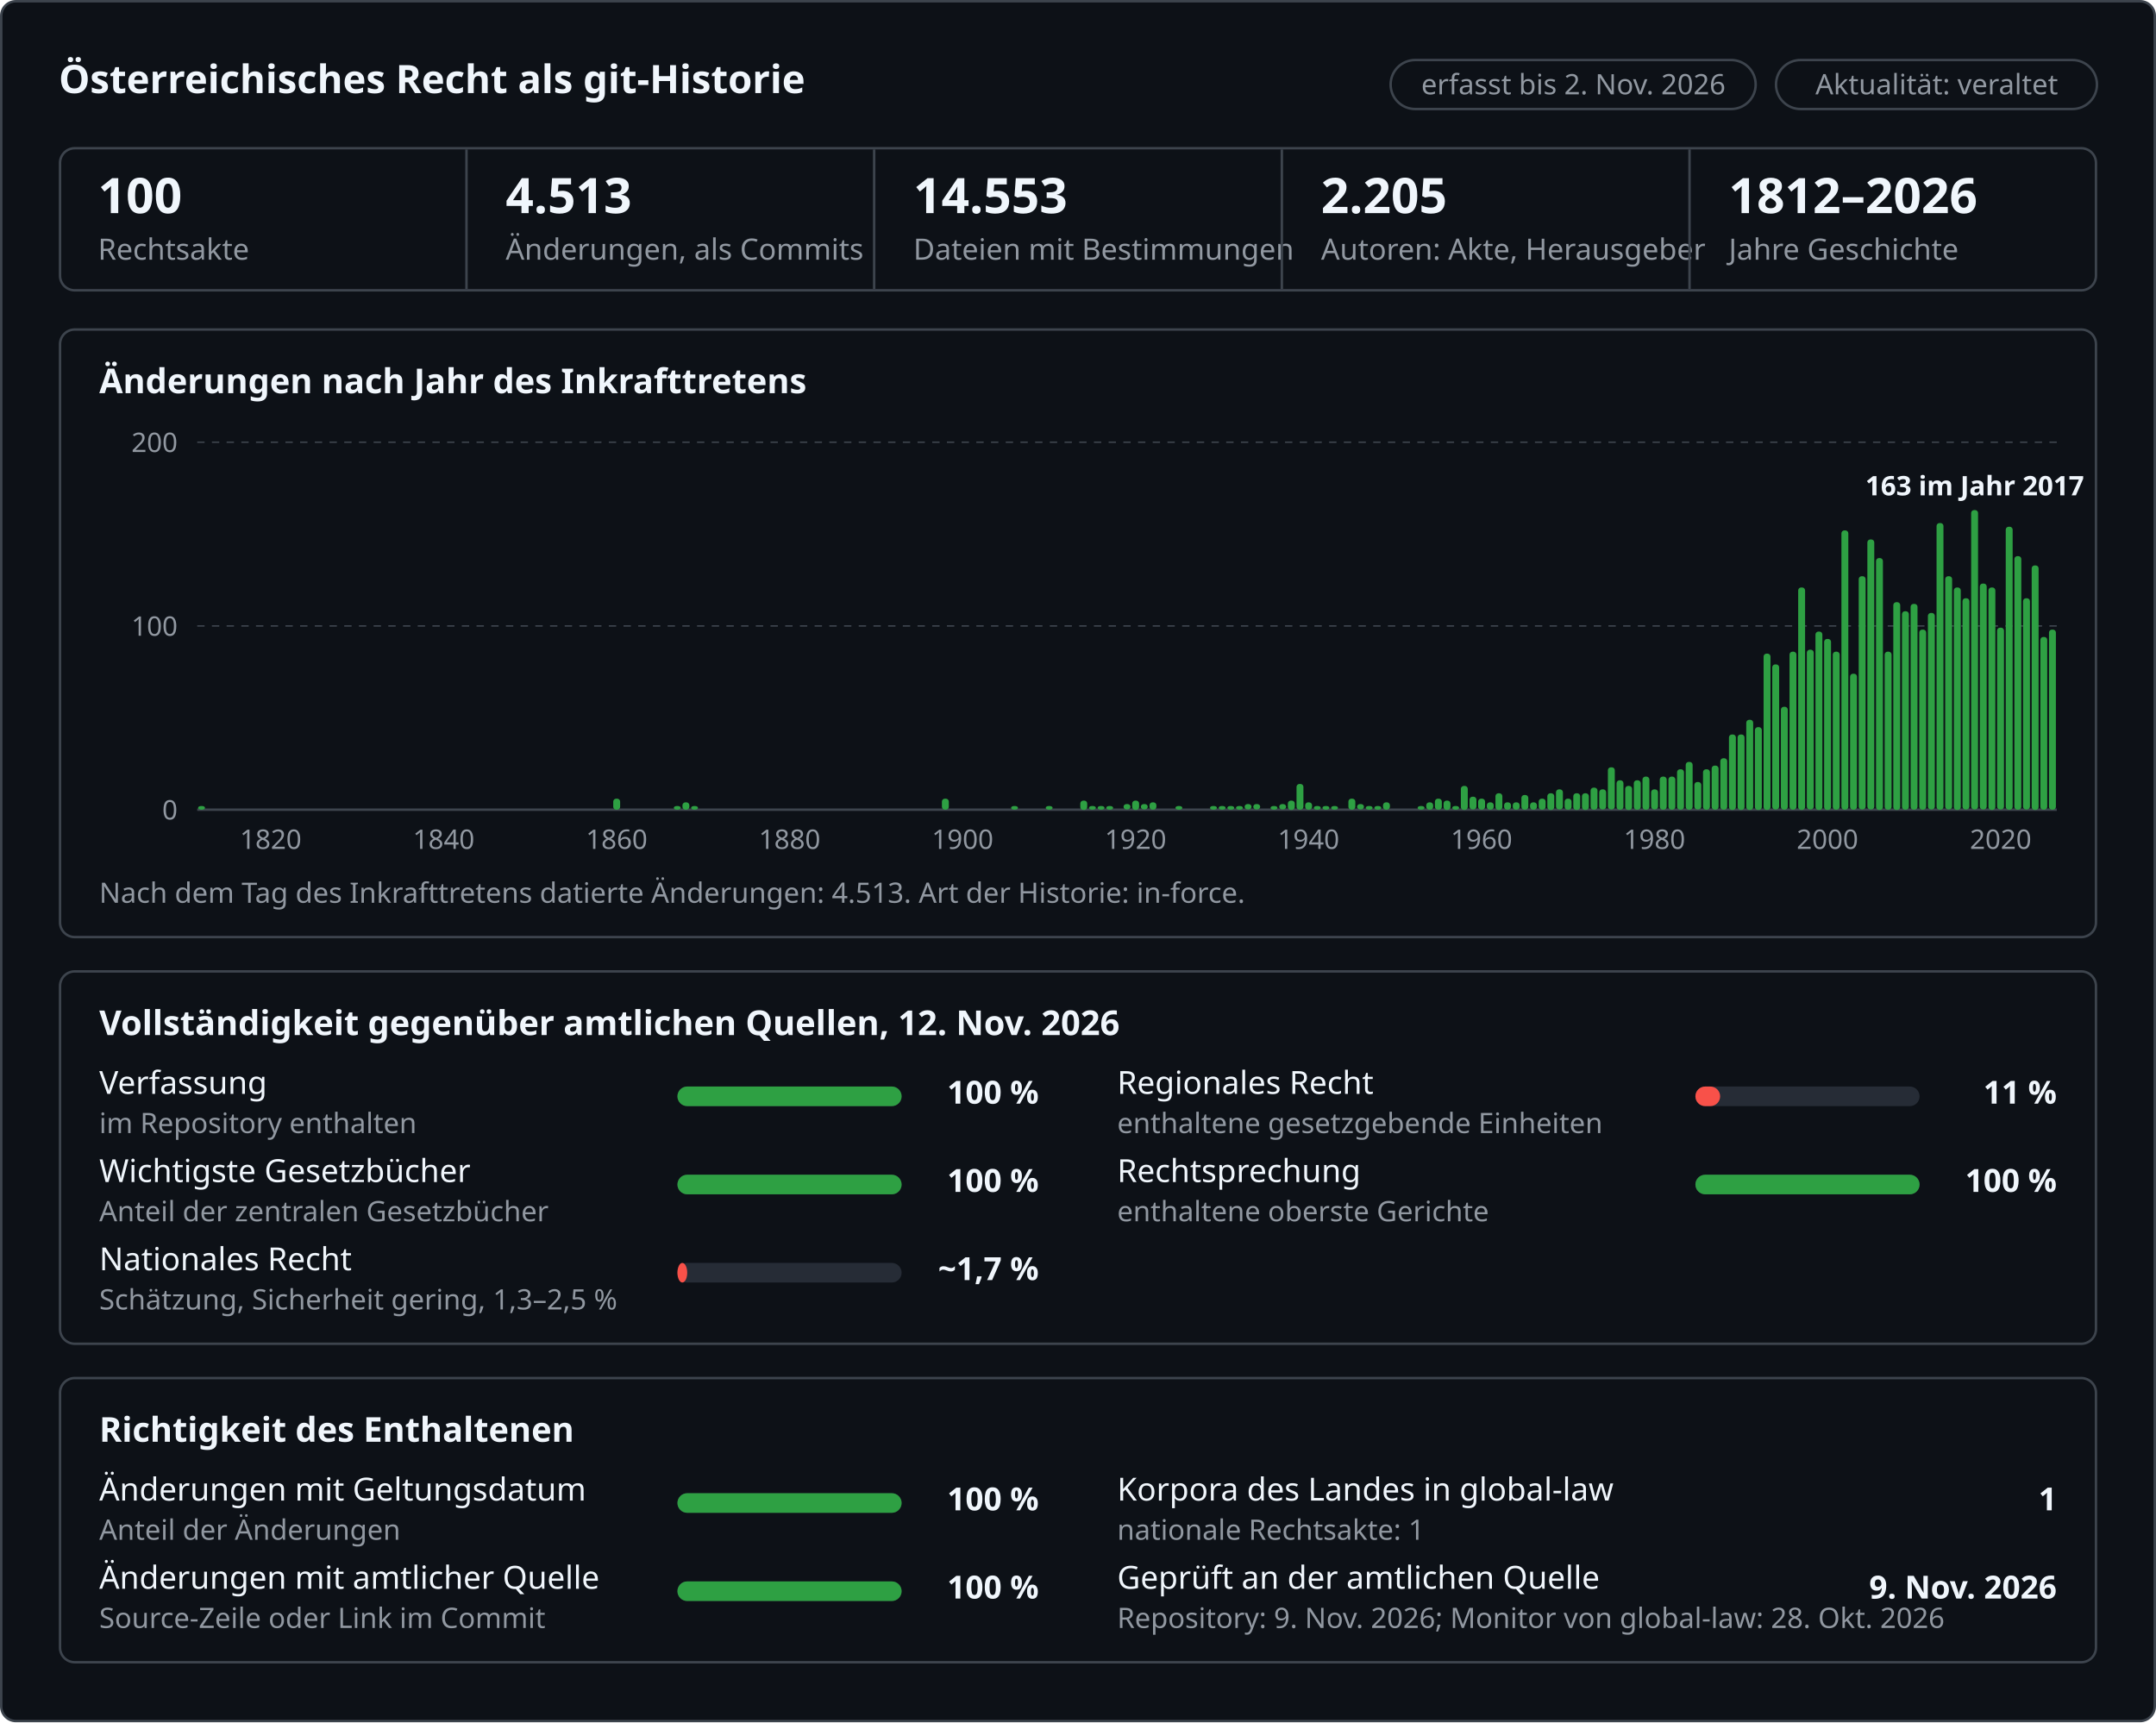
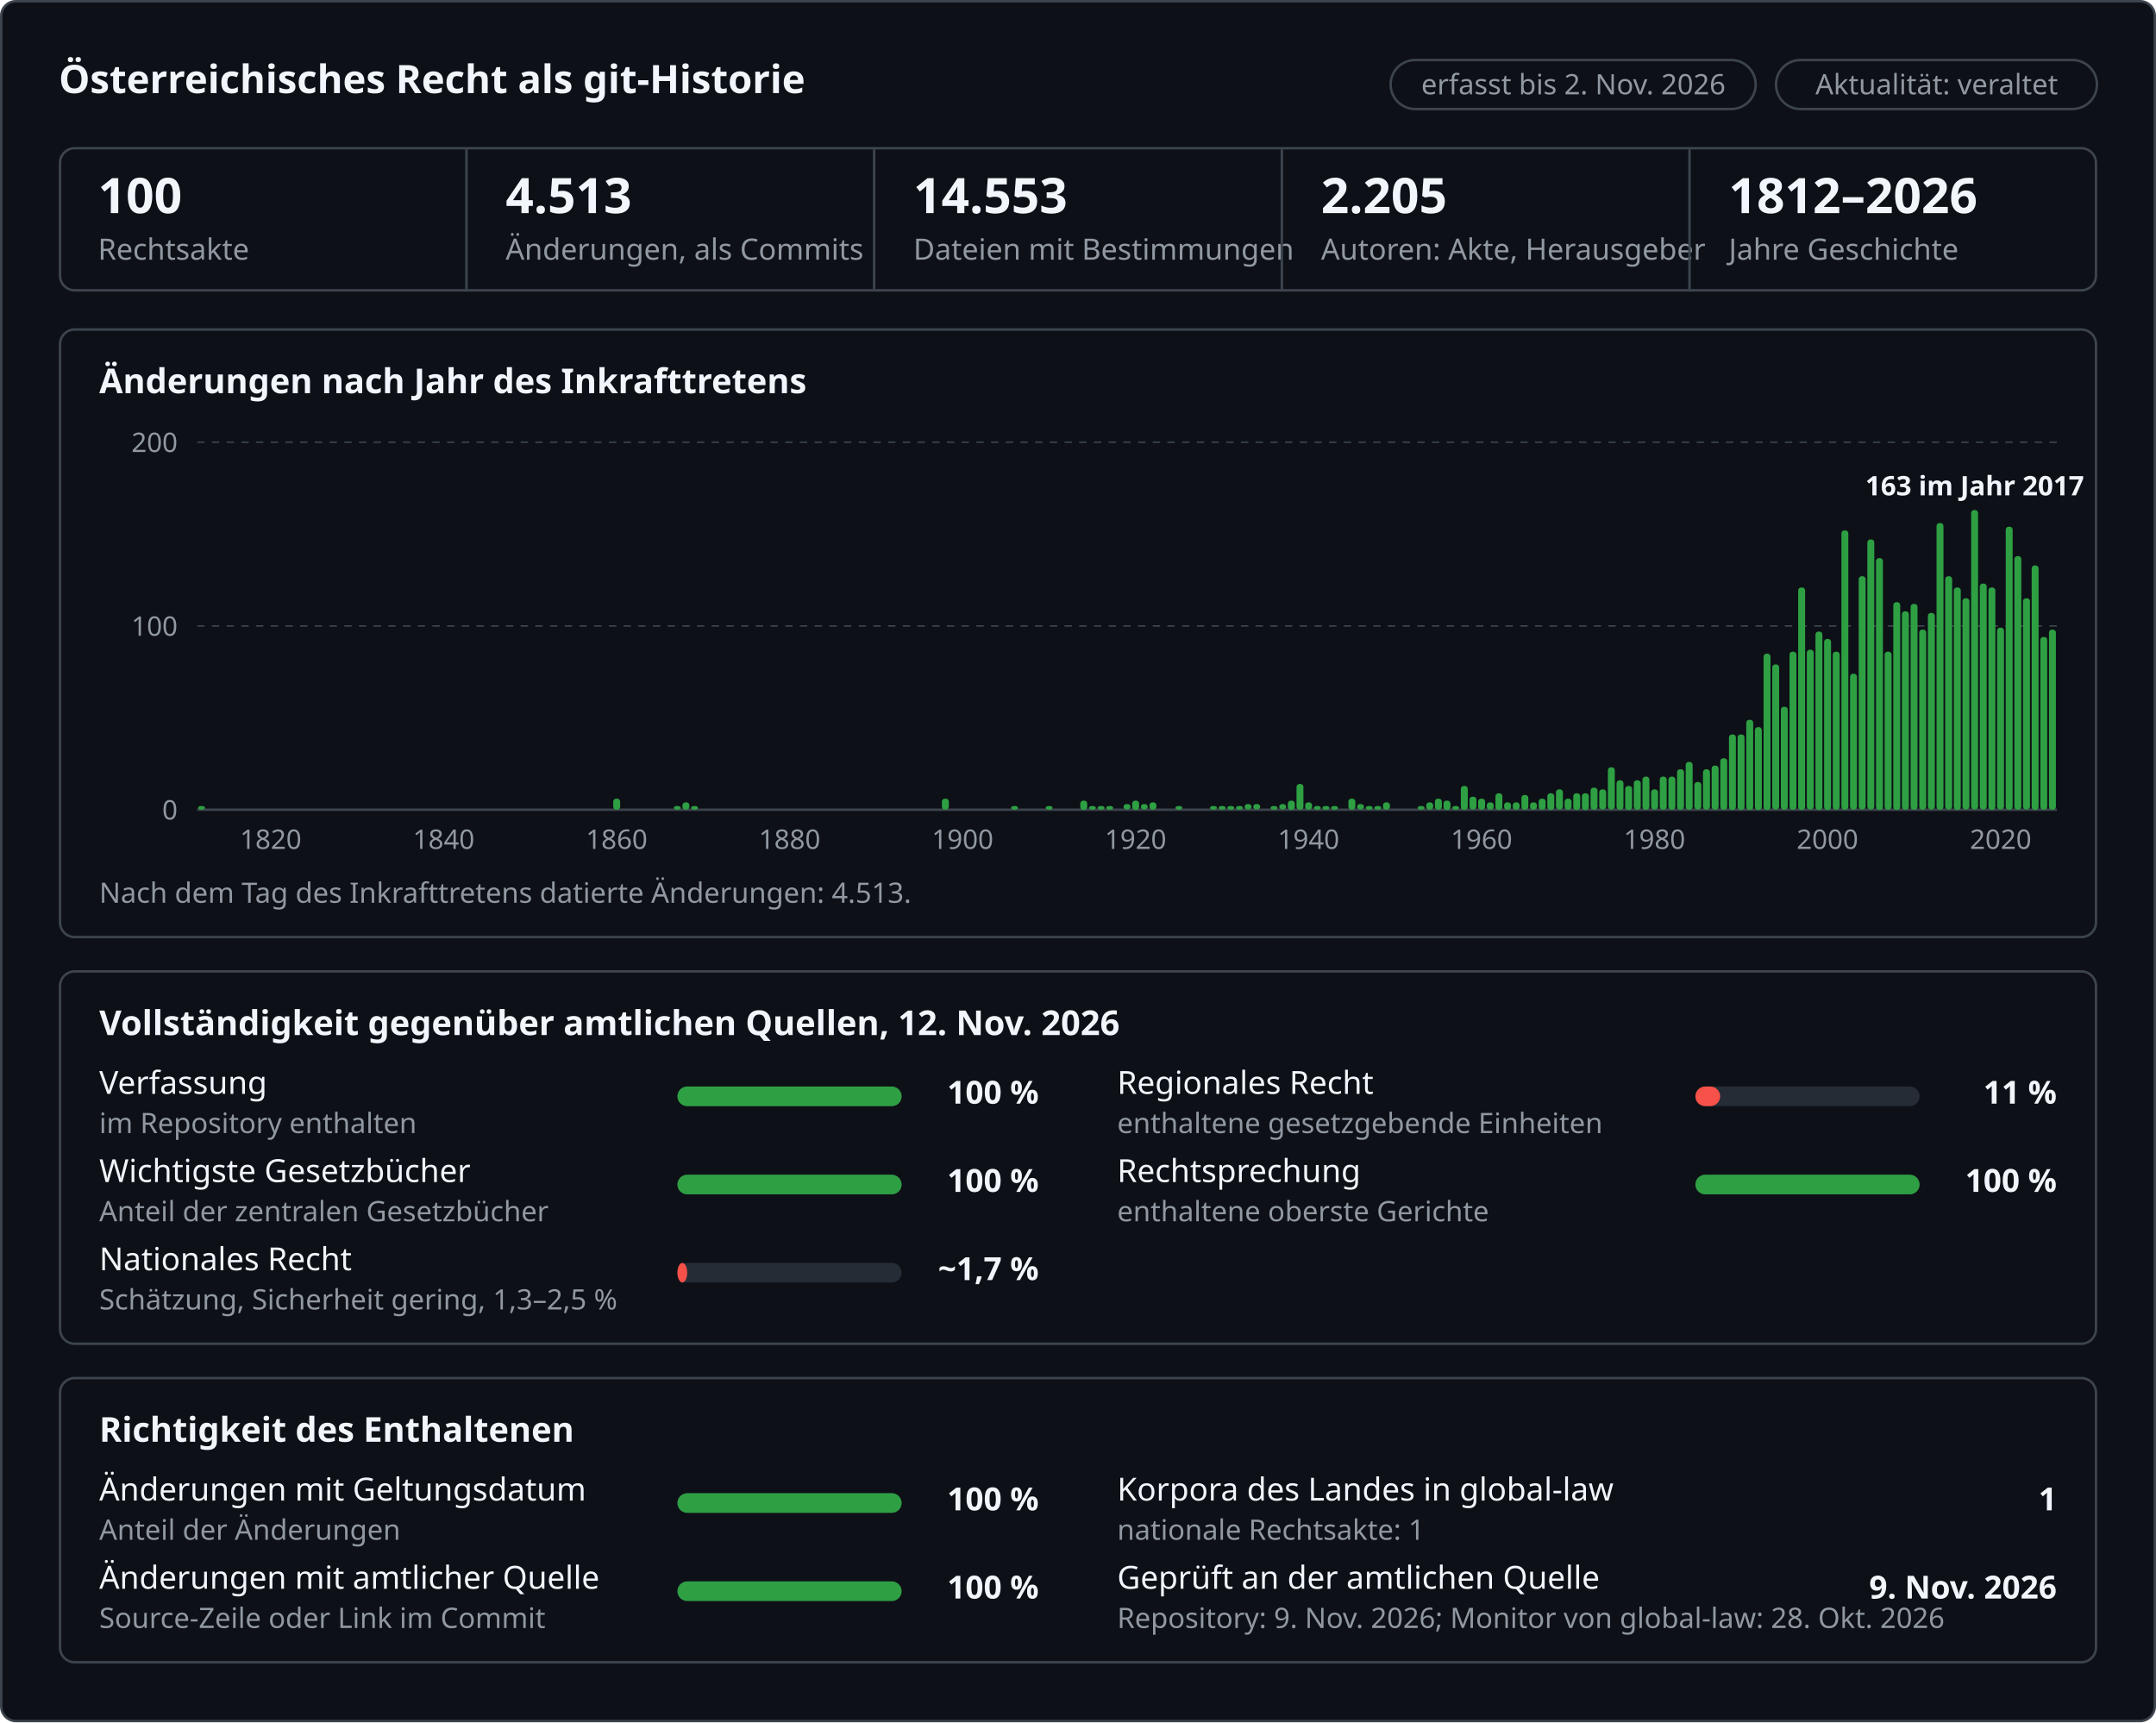
<svg xmlns="http://www.w3.org/2000/svg" width="880" height="703" viewBox="0 0 880 703" font-family="-apple-system,BlinkMacSystemFont,Segoe UI,Noto Sans,Helvetica,Arial,sans-serif">
  <rect x="0.5" y="0.5" width="879" height="702" rx="6" fill="#0d1117" stroke="#3d444d" />
  <text x="24" y="38" font-size="16" font-weight="600" fill="#f0f6fc">Österreichisches Recht als git-Historie</text>
  <rect x="567.6" y="24.5" width="149" height="20" rx="10" fill="none" stroke="#3d444d" />
  <text x="642.2" y="38.5" font-size="11.5" font-weight="500" text-anchor="middle" fill="#9198a1">erfasst bis 2. Nov. 2026</text>
  <rect x="724.9" y="24.5" width="131" height="20" rx="10" fill="none" stroke="#3d444d" />
  <text x="790.5" y="38.5" font-size="11.5" font-weight="500" text-anchor="middle" fill="#9198a1">Aktualität: veraltet</text>
  <rect x="24.5" y="60.5" width="831" height="58" rx="6" fill="#0d1117" stroke="#3d444d" />
  <text x="40.0" y="87" font-size="20" font-weight="600" fill="#f0f6fc">100</text>
  <text x="40.0" y="106" font-size="12" fill="#9198a1">Rechtsakte</text>
  <line x1="190.4" y1="61" x2="190.4" y2="118" stroke="#3d444d" />
  <text x="206.4" y="87" font-size="20" font-weight="600" fill="#f0f6fc">4.513</text>
  <text x="206.4" y="106" font-size="12" fill="#9198a1">Änderungen, als Commits</text>
  <line x1="356.8" y1="61" x2="356.8" y2="118" stroke="#3d444d" />
  <text x="372.8" y="87" font-size="20" font-weight="600" fill="#f0f6fc">14.553</text>
  <text x="372.8" y="106" font-size="12" fill="#9198a1">Dateien mit Bestimmungen</text>
  <line x1="523.2" y1="61" x2="523.2" y2="118" stroke="#3d444d" />
  <text x="539.2" y="87" font-size="20" font-weight="600" fill="#f0f6fc">2.205</text>
  <text x="539.2" y="106" font-size="12" fill="#9198a1" textLength="142" lengthAdjust="spacingAndGlyphs">Autoren: Akte, Herausgeber</text>
  <line x1="689.6" y1="61" x2="689.6" y2="118" stroke="#3d444d" />
  <text x="705.6" y="87" font-size="20" font-weight="600" fill="#f0f6fc">1812–2026</text>
  <text x="705.6" y="106" font-size="12" fill="#9198a1">Jahre Geschichte</text>
  <rect x="24.5" y="134.5" width="831" height="248" rx="6" fill="#0d1117" stroke="#3d444d" />
  <text x="40.5" y="160.5" font-size="14" font-weight="600" fill="#f0f6fc">Änderungen nach Jahr des Inkrafttretens</text>
  <line x1="80.5" y1="330.5" x2="839.5" y2="330.5" stroke="#3d444d" stroke-width="1" />
  <text x="72.5" y="334.5" font-size="11" text-anchor="end" fill="#9198a1">0</text>
  <line x1="80.5" y1="255.5" x2="839.5" y2="255.5" stroke="#3d444d" stroke-width="0.6" stroke-dasharray="3 3" />
  <text x="72.5" y="259.5" font-size="11" text-anchor="end" fill="#9198a1">100</text>
  <line x1="80.5" y1="180.5" x2="839.5" y2="180.5" stroke="#3d444d" stroke-width="0.6" stroke-dasharray="3 3" />
  <text x="72.5" y="184.5" font-size="11" text-anchor="end" fill="#9198a1">200</text>
  <rect x="80.85" y="329.0" width="2.82" height="1.5" rx="1.2" fill="#2ea043" />
  <text x="110.5" y="346.5" font-size="11" text-anchor="middle" fill="#9198a1">1820</text>
  <text x="181.1" y="346.5" font-size="11" text-anchor="middle" fill="#9198a1">1840</text>
  <rect x="250.30" y="326.0" width="2.82" height="4.5" rx="1.2" fill="#2ea043" />
  <text x="251.7" y="346.5" font-size="11" text-anchor="middle" fill="#9198a1">1860</text>
  <rect x="275.02" y="329.0" width="2.82" height="1.5" rx="1.2" fill="#2ea043" />
  <rect x="278.55" y="327.5" width="2.82" height="3.0" rx="1.2" fill="#2ea043" />
  <rect x="282.08" y="329.0" width="2.82" height="1.5" rx="1.2" fill="#2ea043" />
  <text x="322.3" y="346.5" font-size="11" text-anchor="middle" fill="#9198a1">1880</text>
  <rect x="384.45" y="326.0" width="2.82" height="4.5" rx="1.2" fill="#2ea043" />
  <text x="392.9" y="346.5" font-size="11" text-anchor="middle" fill="#9198a1">1900</text>
  <rect x="412.69" y="329.0" width="2.82" height="1.5" rx="1.2" fill="#2ea043" />
  <rect x="426.82" y="329.0" width="2.82" height="1.5" rx="1.2" fill="#2ea043" />
  <rect x="440.94" y="326.8" width="2.82" height="3.8" rx="1.2" fill="#2ea043" />
  <rect x="444.47" y="329.0" width="2.82" height="1.5" rx="1.2" fill="#2ea043" />
  <rect x="448.00" y="329.0" width="2.82" height="1.5" rx="1.2" fill="#2ea043" />
  <rect x="451.53" y="329.0" width="2.82" height="1.5" rx="1.2" fill="#2ea043" />
  <rect x="458.59" y="328.2" width="2.82" height="2.2" rx="1.2" fill="#2ea043" />
  <rect x="462.12" y="326.8" width="2.82" height="3.8" rx="1.2" fill="#2ea043" />
  <text x="463.5" y="346.5" font-size="11" text-anchor="middle" fill="#9198a1">1920</text>
  <rect x="465.65" y="328.2" width="2.82" height="2.2" rx="1.2" fill="#2ea043" />
  <rect x="469.18" y="327.5" width="2.82" height="3.0" rx="1.2" fill="#2ea043" />
  <rect x="479.77" y="329.0" width="2.82" height="1.5" rx="1.2" fill="#2ea043" />
  <rect x="493.89" y="329.0" width="2.82" height="1.5" rx="1.2" fill="#2ea043" />
  <rect x="497.42" y="329.0" width="2.82" height="1.5" rx="1.2" fill="#2ea043" />
  <rect x="500.95" y="329.0" width="2.82" height="1.5" rx="1.2" fill="#2ea043" />
  <rect x="504.48" y="329.0" width="2.82" height="1.5" rx="1.2" fill="#2ea043" />
  <rect x="508.01" y="328.2" width="2.82" height="2.2" rx="1.2" fill="#2ea043" />
  <rect x="511.54" y="328.2" width="2.82" height="2.2" rx="1.2" fill="#2ea043" />
  <rect x="518.60" y="329.0" width="2.82" height="1.5" rx="1.2" fill="#2ea043" />
  <rect x="522.13" y="328.2" width="2.82" height="2.2" rx="1.2" fill="#2ea043" />
  <rect x="525.66" y="326.8" width="2.82" height="3.8" rx="1.2" fill="#2ea043" />
  <rect x="529.19" y="320.0" width="2.82" height="10.5" rx="1.2" fill="#2ea043" />
  <rect x="532.72" y="327.5" width="2.82" height="3.0" rx="1.2" fill="#2ea043" />
  <text x="534.1" y="346.5" font-size="11" text-anchor="middle" fill="#9198a1">1940</text>
  <rect x="536.25" y="329.0" width="2.82" height="1.5" rx="1.2" fill="#2ea043" />
  <rect x="539.78" y="329.0" width="2.82" height="1.5" rx="1.2" fill="#2ea043" />
  <rect x="543.31" y="329.0" width="2.82" height="1.5" rx="1.2" fill="#2ea043" />
  <rect x="550.37" y="326.0" width="2.82" height="4.5" rx="1.2" fill="#2ea043" />
  <rect x="553.90" y="328.2" width="2.82" height="2.2" rx="1.2" fill="#2ea043" />
  <rect x="557.43" y="329.0" width="2.82" height="1.5" rx="1.2" fill="#2ea043" />
  <rect x="560.96" y="329.0" width="2.82" height="1.5" rx="1.2" fill="#2ea043" />
  <rect x="564.49" y="327.5" width="2.82" height="3.0" rx="1.2" fill="#2ea043" />
  <rect x="578.62" y="329.0" width="2.82" height="1.5" rx="1.2" fill="#2ea043" />
  <rect x="582.15" y="327.5" width="2.82" height="3.0" rx="1.2" fill="#2ea043" />
  <rect x="585.68" y="326.0" width="2.82" height="4.5" rx="1.2" fill="#2ea043" />
  <rect x="589.21" y="326.8" width="2.82" height="3.8" rx="1.2" fill="#2ea043" />
  <rect x="592.74" y="329.0" width="2.82" height="1.5" rx="1.2" fill="#2ea043" />
  <rect x="596.27" y="320.8" width="2.82" height="9.8" rx="1.2" fill="#2ea043" />
  <rect x="599.80" y="325.2" width="2.82" height="5.2" rx="1.2" fill="#2ea043" />
  <rect x="603.33" y="326.0" width="2.82" height="4.5" rx="1.2" fill="#2ea043" />
  <text x="604.7" y="346.5" font-size="11" text-anchor="middle" fill="#9198a1">1960</text>
  <rect x="606.86" y="327.5" width="2.82" height="3.0" rx="1.2" fill="#2ea043" />
  <rect x="610.39" y="323.8" width="2.82" height="6.8" rx="1.2" fill="#2ea043" />
  <rect x="613.92" y="327.5" width="2.82" height="3.0" rx="1.2" fill="#2ea043" />
  <rect x="617.45" y="327.5" width="2.82" height="3.0" rx="1.2" fill="#2ea043" />
  <rect x="620.98" y="324.5" width="2.82" height="6.0" rx="1.2" fill="#2ea043" />
  <rect x="624.51" y="327.5" width="2.82" height="3.0" rx="1.2" fill="#2ea043" />
  <rect x="628.04" y="326.0" width="2.82" height="4.5" rx="1.2" fill="#2ea043" />
  <rect x="631.57" y="323.8" width="2.82" height="6.8" rx="1.2" fill="#2ea043" />
  <rect x="635.10" y="322.2" width="2.82" height="8.2" rx="1.2" fill="#2ea043" />
  <rect x="638.63" y="326.0" width="2.82" height="4.5" rx="1.2" fill="#2ea043" />
  <rect x="642.16" y="323.8" width="2.82" height="6.8" rx="1.2" fill="#2ea043" />
  <rect x="645.69" y="323.8" width="2.82" height="6.8" rx="1.2" fill="#2ea043" />
  <rect x="649.22" y="321.5" width="2.82" height="9.0" rx="1.2" fill="#2ea043" />
  <rect x="652.75" y="322.2" width="2.82" height="8.2" rx="1.2" fill="#2ea043" />
  <rect x="656.28" y="313.2" width="2.82" height="17.2" rx="1.2" fill="#2ea043" />
  <rect x="659.81" y="318.5" width="2.82" height="12.0" rx="1.2" fill="#2ea043" />
  <rect x="663.34" y="320.8" width="2.82" height="9.8" rx="1.2" fill="#2ea043" />
  <rect x="666.87" y="318.5" width="2.82" height="12.0" rx="1.2" fill="#2ea043" />
  <rect x="670.40" y="317.0" width="2.82" height="13.5" rx="1.2" fill="#2ea043" />
  <rect x="673.93" y="322.2" width="2.82" height="8.2" rx="1.2" fill="#2ea043" />
  <text x="675.3" y="346.5" font-size="11" text-anchor="middle" fill="#9198a1">1980</text>
  <rect x="677.46" y="317.0" width="2.82" height="13.5" rx="1.2" fill="#2ea043" />
  <rect x="680.99" y="317.0" width="2.82" height="13.5" rx="1.2" fill="#2ea043" />
  <rect x="684.52" y="314.0" width="2.82" height="16.5" rx="1.2" fill="#2ea043" />
  <rect x="688.05" y="311.0" width="2.82" height="19.5" rx="1.2" fill="#2ea043" />
  <rect x="691.58" y="319.2" width="2.82" height="11.2" rx="1.2" fill="#2ea043" />
  <rect x="695.11" y="314.0" width="2.82" height="16.5" rx="1.2" fill="#2ea043" />
  <rect x="698.64" y="312.5" width="2.82" height="18.0" rx="1.2" fill="#2ea043" />
  <rect x="702.17" y="309.5" width="2.82" height="21.0" rx="1.2" fill="#2ea043" />
  <rect x="705.70" y="299.8" width="2.82" height="30.8" rx="1.2" fill="#2ea043" />
  <rect x="709.23" y="299.8" width="2.82" height="30.8" rx="1.2" fill="#2ea043" />
  <rect x="712.76" y="293.8" width="2.82" height="36.8" rx="1.2" fill="#2ea043" />
  <rect x="716.29" y="296.8" width="2.82" height="33.8" rx="1.2" fill="#2ea043" />
  <rect x="719.83" y="266.8" width="2.82" height="63.8" rx="1.2" fill="#2ea043" />
  <rect x="723.36" y="271.2" width="2.82" height="59.2" rx="1.2" fill="#2ea043" />
  <rect x="726.89" y="288.5" width="2.82" height="42.0" rx="1.2" fill="#2ea043" />
  <rect x="730.42" y="266.0" width="2.82" height="64.5" rx="1.2" fill="#2ea043" />
  <rect x="733.95" y="239.8" width="2.82" height="90.8" rx="1.2" fill="#2ea043" />
  <rect x="737.48" y="265.2" width="2.82" height="65.2" rx="1.2" fill="#2ea043" />
  <rect x="741.01" y="257.8" width="2.82" height="72.8" rx="1.2" fill="#2ea043" />
  <rect x="744.54" y="260.8" width="2.82" height="69.8" rx="1.2" fill="#2ea043" />
  <text x="745.9" y="346.5" font-size="11" text-anchor="middle" fill="#9198a1">2000</text>
  <rect x="748.07" y="266.0" width="2.82" height="64.5" rx="1.2" fill="#2ea043" />
  <rect x="751.60" y="216.5" width="2.82" height="114.0" rx="1.2" fill="#2ea043" />
  <rect x="755.13" y="275.0" width="2.82" height="55.5" rx="1.2" fill="#2ea043" />
  <rect x="758.66" y="235.2" width="2.82" height="95.2" rx="1.2" fill="#2ea043" />
  <rect x="762.19" y="220.2" width="2.82" height="110.2" rx="1.2" fill="#2ea043" />
  <rect x="765.72" y="227.8" width="2.82" height="102.8" rx="1.2" fill="#2ea043" />
  <rect x="769.25" y="266.0" width="2.82" height="64.5" rx="1.2" fill="#2ea043" />
  <rect x="772.78" y="245.8" width="2.82" height="84.8" rx="1.2" fill="#2ea043" />
  <rect x="776.31" y="249.5" width="2.82" height="81.0" rx="1.2" fill="#2ea043" />
  <rect x="779.84" y="246.5" width="2.82" height="84.0" rx="1.2" fill="#2ea043" />
  <rect x="783.37" y="257.0" width="2.82" height="73.5" rx="1.2" fill="#2ea043" />
  <rect x="786.90" y="250.2" width="2.82" height="80.2" rx="1.2" fill="#2ea043" />
  <rect x="790.43" y="213.5" width="2.82" height="117.0" rx="1.2" fill="#2ea043" />
  <rect x="793.96" y="235.2" width="2.82" height="95.2" rx="1.2" fill="#2ea043" />
  <rect x="797.49" y="239.8" width="2.82" height="90.8" rx="1.2" fill="#2ea043" />
  <rect x="801.02" y="244.2" width="2.82" height="86.2" rx="1.2" fill="#2ea043" />
  <rect x="804.55" y="208.2" width="2.82" height="122.2" rx="1.2" fill="#2ea043" />
  <text x="806.0" y="202.2" font-size="11" font-weight="600" text-anchor="middle" fill="#f0f6fc">163 im Jahr 2017</text>
  <rect x="808.08" y="238.2" width="2.82" height="92.2" rx="1.2" fill="#2ea043" />
  <rect x="811.61" y="239.8" width="2.82" height="90.8" rx="1.2" fill="#2ea043" />
  <rect x="815.14" y="256.2" width="2.82" height="74.2" rx="1.2" fill="#2ea043" />
  <text x="816.6" y="346.5" font-size="11" text-anchor="middle" fill="#9198a1">2020</text>
  <rect x="818.67" y="215.0" width="2.82" height="115.5" rx="1.2" fill="#2ea043" />
  <rect x="822.20" y="227.0" width="2.82" height="103.5" rx="1.2" fill="#2ea043" />
  <rect x="825.73" y="244.2" width="2.82" height="86.2" rx="1.2" fill="#2ea043" />
  <rect x="829.26" y="230.8" width="2.82" height="99.8" rx="1.2" fill="#2ea043" />
  <rect x="832.79" y="260.0" width="2.82" height="70.5" rx="1.2" fill="#2ea043" />
  <rect x="836.32" y="257.0" width="2.82" height="73.5" rx="1.2" fill="#2ea043" />
-   <text x="40.5" y="368.5" font-size="11.5" fill="#9198a1">Nach dem Tag des Inkrafttretens datierte Änderungen: 4.513. Art der Historie: in-force.</text>
+   <text x="40.5" y="368.5" font-size="11.5" fill="#9198a1">Nach dem Tag des Inkrafttretens datierte Änderungen: 4.513.</text>
  <rect x="24.5" y="396.5" width="831" height="152" rx="6" fill="#0d1117" stroke="#3d444d" />
  <text x="40.5" y="422.5" font-size="14" font-weight="600" fill="#f0f6fc">Vollständigkeit gegenüber amtlichen Quellen, 12. Nov. 2026</text>
  <text x="40.5" y="446.5" font-size="13" fill="#f0f6fc">Verfassung</text>
  <text x="40.5" y="462.5" font-size="11.5" fill="#9198a1">im Repository enthalten</text>
  <g>
    <rect x="276.5" y="443.5" width="91.5" height="8" rx="4" fill="#262c36" />
    <rect x="276.5" y="443.5" width="91.5" height="8" rx="4" fill="#2ea043" />
  </g>
  <text x="424.0" y="450.5" font-size="13" font-weight="600" text-anchor="end" fill="#f0f6fc">100 %</text>
  <text x="40.5" y="482.5" font-size="13" fill="#f0f6fc">Wichtigste Gesetzbücher</text>
  <text x="40.5" y="498.5" font-size="11.5" fill="#9198a1">Anteil der zentralen Gesetzbücher</text>
  <g>
    <rect x="276.5" y="479.5" width="91.5" height="8" rx="4" fill="#262c36" />
    <rect x="276.5" y="479.5" width="91.5" height="8" rx="4" fill="#2ea043" />
  </g>
  <text x="424.0" y="486.5" font-size="13" font-weight="600" text-anchor="end" fill="#f0f6fc">100 %</text>
  <text x="40.5" y="518.5" font-size="13" fill="#f0f6fc">Nationales Recht</text>
  <text x="40.5" y="534.5" font-size="11.5" fill="#9198a1">Schätzung, Sicherheit gering, 1,3–2,5 %</text>
  <g>
    <rect x="276.5" y="515.5" width="91.5" height="8" rx="4" fill="#262c36" />
    <rect x="276.5" y="515.5" width="4.0" height="8" rx="4" fill="#f85149" />
  </g>
  <text x="424.0" y="522.5" font-size="13" font-weight="600" text-anchor="end" fill="#f0f6fc">~1,7 %</text>
  <text x="456.0" y="446.5" font-size="13" fill="#f0f6fc">Regionales Recht</text>
  <text x="456.0" y="462.5" font-size="11.5" fill="#9198a1">enthaltene gesetzgebende Einheiten</text>
  <g>
    <rect x="692.0" y="443.5" width="91.5" height="8" rx="4" fill="#262c36" />
    <rect x="692.0" y="443.5" width="10.1" height="8" rx="4" fill="#f85149" />
  </g>
  <text x="839.5" y="450.5" font-size="13" font-weight="600" text-anchor="end" fill="#f0f6fc">11 %</text>
  <text x="456.0" y="482.5" font-size="13" fill="#f0f6fc">Rechtsprechung</text>
  <text x="456.0" y="498.5" font-size="11.5" fill="#9198a1">enthaltene oberste Gerichte</text>
  <g>
    <rect x="692.0" y="479.5" width="91.5" height="8" rx="4" fill="#262c36" />
    <rect x="692.0" y="479.5" width="91.5" height="8" rx="4" fill="#2ea043" />
  </g>
  <text x="839.5" y="486.5" font-size="13" font-weight="600" text-anchor="end" fill="#f0f6fc">100 %</text>
  <rect x="24.5" y="562.5" width="831" height="116" rx="6" fill="#0d1117" stroke="#3d444d" />
  <text x="40.5" y="588.5" font-size="14" font-weight="600" fill="#f0f6fc">Richtigkeit des Enthaltenen</text>
  <text x="40.5" y="612.5" font-size="13" fill="#f0f6fc">Änderungen mit Geltungsdatum</text>
  <text x="40.5" y="628.5" font-size="11.5" fill="#9198a1">Anteil der Änderungen</text>
  <g>
    <rect x="276.5" y="609.5" width="91.5" height="8" rx="4" fill="#262c36" />
    <rect x="276.5" y="609.5" width="91.5" height="8" rx="4" fill="#2ea043" />
  </g>
  <text x="424.0" y="616.5" font-size="13" font-weight="600" text-anchor="end" fill="#f0f6fc">100 %</text>
  <text x="40.5" y="648.5" font-size="13" fill="#f0f6fc">Änderungen mit amtlicher Quelle</text>
  <text x="40.5" y="664.5" font-size="11.5" fill="#9198a1">Source-Zeile oder Link im Commit</text>
  <g>
    <rect x="276.5" y="645.5" width="91.5" height="8" rx="4" fill="#262c36" />
    <rect x="276.5" y="645.5" width="91.5" height="8" rx="4" fill="#2ea043" />
  </g>
  <text x="424.0" y="652.5" font-size="13" font-weight="600" text-anchor="end" fill="#f0f6fc">100 %</text>
  <text x="456.0" y="612.5" font-size="13" fill="#f0f6fc">Korpora des Landes in global-law</text>
  <text x="456.0" y="628.5" font-size="11.5" fill="#9198a1">nationale Rechtsakte: 1</text>
  <text x="839.5" y="616.5" font-size="13" font-weight="600" text-anchor="end" fill="#f0f6fc">1</text>
  <text x="456.0" y="648.5" font-size="13" fill="#f0f6fc">Geprüft an der amtlichen Quelle</text>
  <text x="456.0" y="664.5" font-size="11.5" fill="#9198a1">Repository: 9. Nov. 2026; Monitor von global-law: 28. Okt. 2026</text>
  <text x="839.5" y="652.5" font-size="13" font-weight="600" text-anchor="end" fill="#f0f6fc">9. Nov. 2026</text>
</svg>
